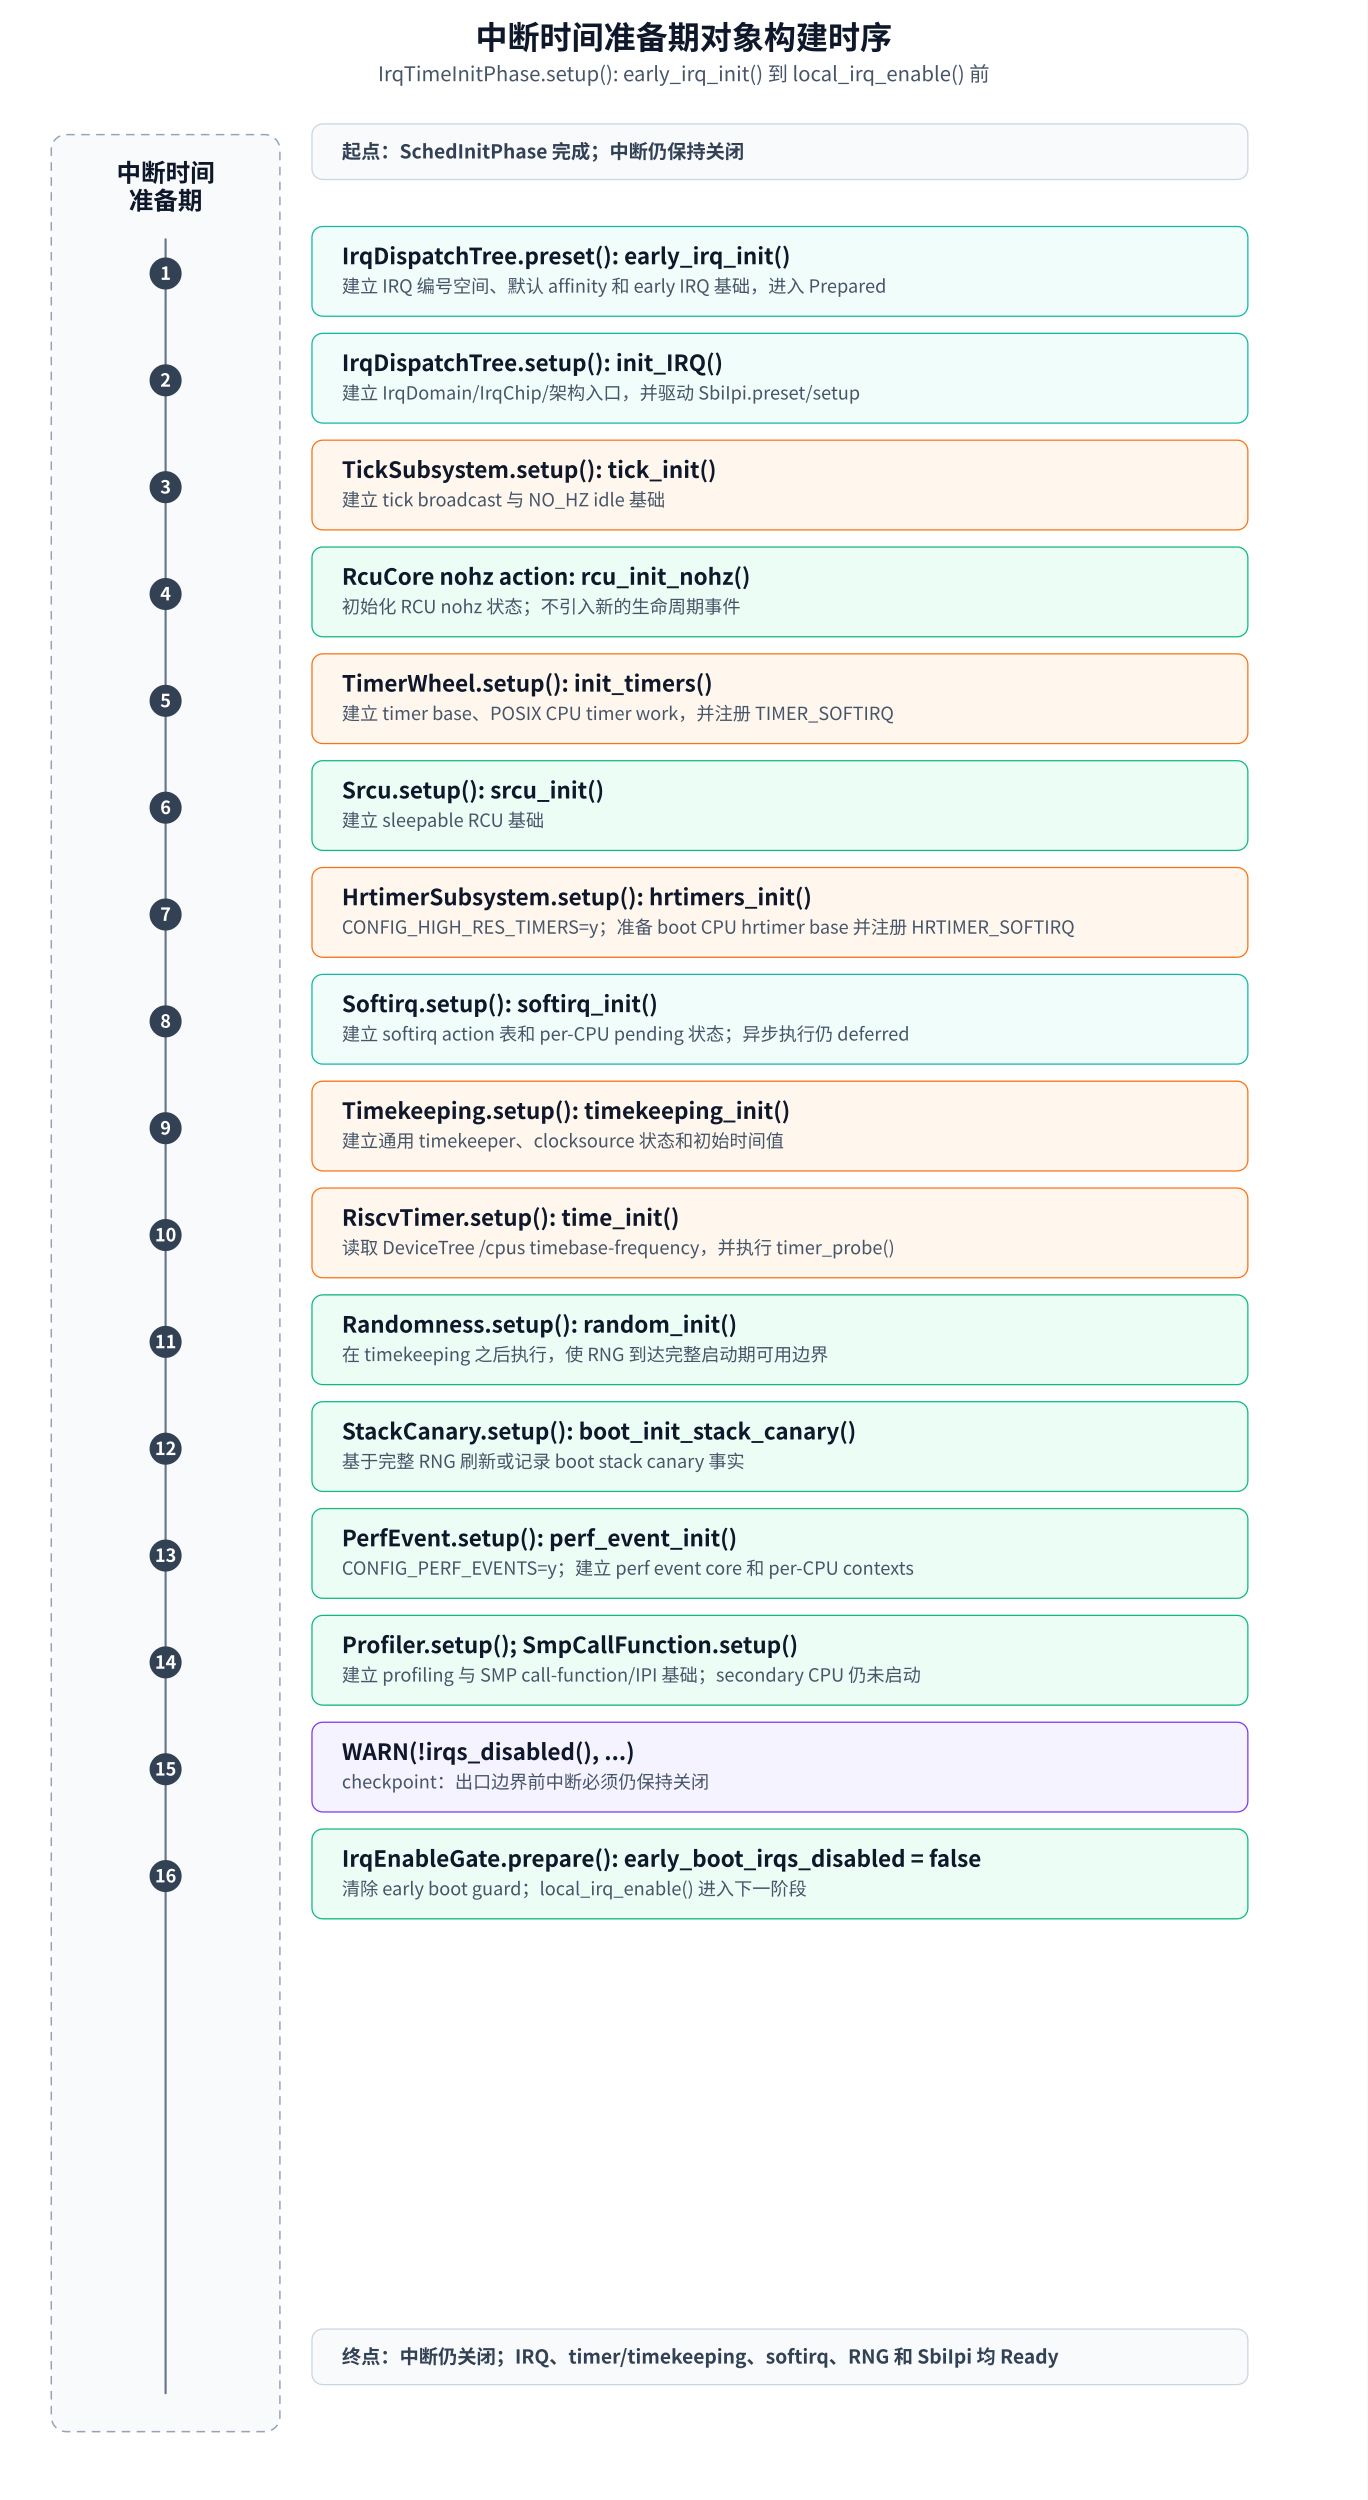
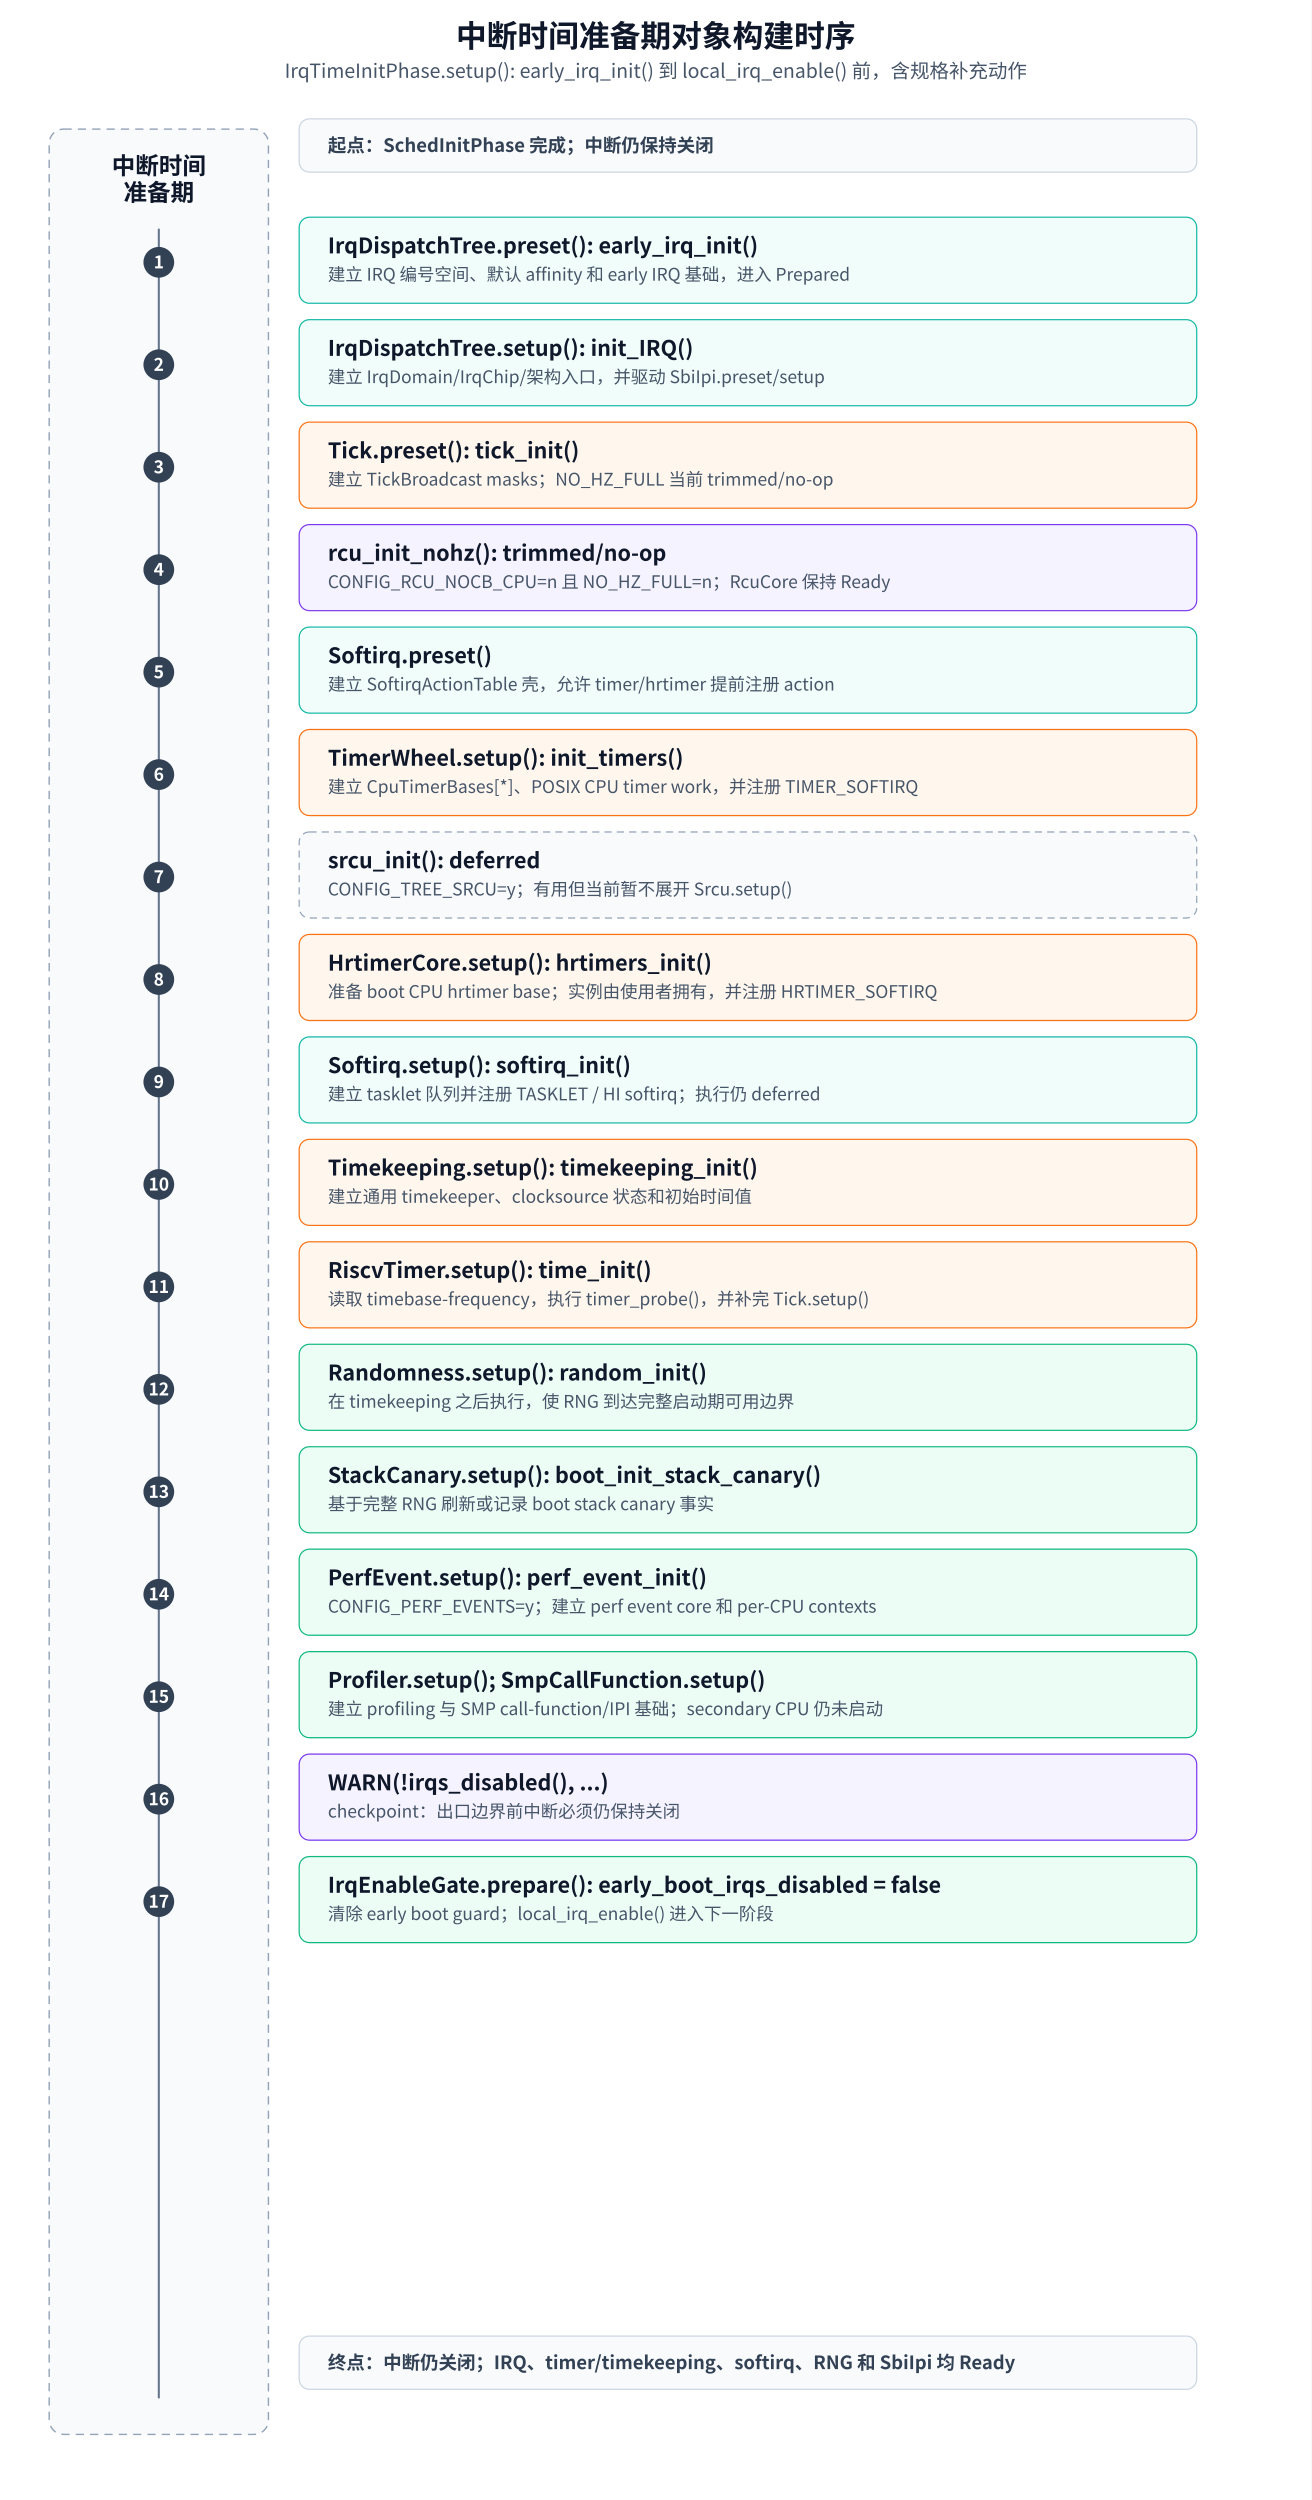
- <svg xmlns="http://www.w3.org/2000/svg" width="1280" height="2340" viewBox="0 0 1280 2340" role="img" aria-labelledby="title desc">
+ <svg xmlns="http://www.w3.org/2000/svg" width="1280" height="2440" viewBox="0 0 1280 2440" role="img" aria-labelledby="title desc">
  <defs>
    <style>
      text { font-family: "Microsoft YaHei", "Noto Sans CJK SC", "Source Han Sans SC", Arial, sans-serif; fill: #0f172a; }
      .title { font-size: 30px; font-weight: 600; }
      .subtitle { font-size: 19px; fill: #475569; }
      .lane { fill: #f8fafc; stroke: #94a3b8; stroke-width: 1.4; stroke-dasharray: 8 6; }
      .box { fill: #ffffff; stroke: #334155; stroke-width: 1.2; }
      .stage { fill: #f8fafc; stroke: #cbd5e1; stroke-width: 1.2; }
      .formal { fill: #ecfdf5; stroke: #10b981; }
      .irq { fill: #f0fdfa; stroke: #14b8a6; }
      .time { fill: #fff7ed; stroke: #f97316; }
      .checkpoint { fill: #f5f3ff; stroke: #7c3aed; }
+       .deferred { fill: #f8fafc; stroke: #94a3b8; stroke-dasharray: 7 5; }
      .obj { font-size: 23px; font-weight: 600; dominant-baseline: middle; }
      .line1 { font-size: 21px; font-weight: 600; dominant-baseline: middle; }
      .line2 { font-size: 17px; fill: #475569; dominant-baseline: middle; }
      .boundary { font-size: 18px; font-weight: 600; fill: #334155; dominant-baseline: middle; }
      .num { font-size: 17px; font-weight: 600; fill: #ffffff; text-anchor: middle; dominant-baseline: middle; }
      .timeline { stroke: #64748b; stroke-width: 2; stroke-linecap: round; }
      .dot { fill: #334155; }
    </style>
  </defs>
-   <rect x="0" y="0" width="1280" height="2340" fill="#ffffff" />
+   <rect x="0" y="0" width="1280" height="2440" fill="#ffffff" />
  <text x="640" y="46" text-anchor="middle" class="title">中断时间准备期对象构建时序</text>
-   <text x="640" y="76" text-anchor="middle" class="subtitle">IrqTimeInitPhase.setup(): early_irq_init() 到 local_irq_enable() 前</text>
-   <rect x="48" y="126" width="214" height="2150" rx="14" class="lane" />
+   <text x="640" y="76" text-anchor="middle" class="subtitle">IrqTimeInitPhase.setup(): early_irq_init() 到 local_irq_enable() 前，含规格补充动作</text>
+   <rect x="48" y="126" width="214" height="2250" rx="14" class="lane" />
  <text x="155" y="162" text-anchor="middle" class="obj">中断时间</text>
  <text x="155" y="188" text-anchor="middle" class="obj">准备期</text>
-   <line x1="155" y1="224" x2="155" y2="2240" class="timeline" />
+   <line x1="155" y1="224" x2="155" y2="2340" class="timeline" />
  <rect x="292" y="116" width="876" height="52" rx="10" class="stage" />
  <text x="320" y="142" class="boundary">起点：SchedInitPhase 完成；中断仍保持关闭</text>
  <g transform="translate(0 -48)">
    <g transform="translate(0 56)">
      <circle cx="155" cy="248" r="15" class="dot" />
      <text x="155" y="248" class="num">1</text>
      <rect x="292" y="204" width="876" height="84" rx="10" class="box irq" />
      <text x="320" y="232" class="line1">IrqDispatchTree.preset(): early_irq_init()</text>
      <text x="320" y="260" class="line2">建立 IRQ 编号空间、默认 affinity 和 early IRQ 基础，进入 Prepared</text>
    </g>
    <g transform="translate(0 156)">
      <circle cx="155" cy="248" r="15" class="dot" />
      <text x="155" y="248" class="num">2</text>
      <rect x="292" y="204" width="876" height="84" rx="10" class="box irq" />
      <text x="320" y="232" class="line1">IrqDispatchTree.setup(): init_IRQ()</text>
      <text x="320" y="260" class="line2">建立 IrqDomain/IrqChip/架构入口，并驱动 SbiIpi.preset/setup</text>
    </g>
    <g transform="translate(0 256)">
      <circle cx="155" cy="248" r="15" class="dot" />
      <text x="155" y="248" class="num">3</text>
      <rect x="292" y="204" width="876" height="84" rx="10" class="box time" />
-       <text x="320" y="232" class="line1">TickSubsystem.setup(): tick_init()</text>
-       <text x="320" y="260" class="line2">建立 tick broadcast 与 NO_HZ idle 基础</text>
+       <text x="320" y="232" class="line1">Tick.preset(): tick_init()</text>
+       <text x="320" y="260" class="line2">建立 TickBroadcast masks；NO_HZ_FULL 当前 trimmed/no-op</text>
    </g>
    <g transform="translate(0 356)">
      <circle cx="155" cy="248" r="15" class="dot" />
      <text x="155" y="248" class="num">4</text>
-       <rect x="292" y="204" width="876" height="84" rx="10" class="box formal" />
-       <text x="320" y="232" class="line1">RcuCore nohz action: rcu_init_nohz()</text>
-       <text x="320" y="260" class="line2">初始化 RCU nohz 状态；不引入新的生命周期事件</text>
+       <rect x="292" y="204" width="876" height="84" rx="10" class="box checkpoint" />
+       <text x="320" y="232" class="line1">rcu_init_nohz(): trimmed/no-op</text>
+       <text x="320" y="260" class="line2">CONFIG_RCU_NOCB_CPU=n 且 NO_HZ_FULL=n；RcuCore 保持 Ready</text>
    </g>
    <g transform="translate(0 456)">
      <circle cx="155" cy="248" r="15" class="dot" />
      <text x="155" y="248" class="num">5</text>
-       <rect x="292" y="204" width="876" height="84" rx="10" class="box time" />
-       <text x="320" y="232" class="line1">TimerWheel.setup(): init_timers()</text>
-       <text x="320" y="260" class="line2">建立 timer base、POSIX CPU timer work，并注册 TIMER_SOFTIRQ</text>
+       <rect x="292" y="204" width="876" height="84" rx="10" class="box irq" />
+       <text x="320" y="232" class="line1">Softirq.preset()</text>
+       <text x="320" y="260" class="line2">建立 SoftirqActionTable 壳，允许 timer/hrtimer 提前注册 action</text>
    </g>
    <g transform="translate(0 556)">
      <circle cx="155" cy="248" r="15" class="dot" />
      <text x="155" y="248" class="num">6</text>
-       <rect x="292" y="204" width="876" height="84" rx="10" class="box formal" />
-       <text x="320" y="232" class="line1">Srcu.setup(): srcu_init()</text>
-       <text x="320" y="260" class="line2">建立 sleepable RCU 基础</text>
+       <rect x="292" y="204" width="876" height="84" rx="10" class="box time" />
+       <text x="320" y="232" class="line1">TimerWheel.setup(): init_timers()</text>
+       <text x="320" y="260" class="line2">建立 CpuTimerBases[*]、POSIX CPU timer work，并注册 TIMER_SOFTIRQ</text>
    </g>
    <g transform="translate(0 656)">
      <circle cx="155" cy="248" r="15" class="dot" />
      <text x="155" y="248" class="num">7</text>
-       <rect x="292" y="204" width="876" height="84" rx="10" class="box time" />
-       <text x="320" y="232" class="line1">HrtimerSubsystem.setup(): hrtimers_init()</text>
-       <text x="320" y="260" class="line2">CONFIG_HIGH_RES_TIMERS=y；准备 boot CPU hrtimer base 并注册 HRTIMER_SOFTIRQ</text>
+       <rect x="292" y="204" width="876" height="84" rx="10" class="box deferred" />
+       <text x="320" y="232" class="line1">srcu_init(): deferred</text>
+       <text x="320" y="260" class="line2">CONFIG_TREE_SRCU=y；有用但当前暂不展开 Srcu.setup()</text>
    </g>
    <g transform="translate(0 756)">
      <circle cx="155" cy="248" r="15" class="dot" />
      <text x="155" y="248" class="num">8</text>
-       <rect x="292" y="204" width="876" height="84" rx="10" class="box irq" />
-       <text x="320" y="232" class="line1">Softirq.setup(): softirq_init()</text>
-       <text x="320" y="260" class="line2">建立 softirq action 表和 per-CPU pending 状态；异步执行仍 deferred</text>
+       <rect x="292" y="204" width="876" height="84" rx="10" class="box time" />
+       <text x="320" y="232" class="line1">HrtimerCore.setup(): hrtimers_init()</text>
+       <text x="320" y="260" class="line2">准备 boot CPU hrtimer base；实例由使用者拥有，并注册 HRTIMER_SOFTIRQ</text>
    </g>
    <g transform="translate(0 856)">
      <circle cx="155" cy="248" r="15" class="dot" />
      <text x="155" y="248" class="num">9</text>
-       <rect x="292" y="204" width="876" height="84" rx="10" class="box time" />
-       <text x="320" y="232" class="line1">Timekeeping.setup(): timekeeping_init()</text>
-       <text x="320" y="260" class="line2">建立通用 timekeeper、clocksource 状态和初始时间值</text>
+       <rect x="292" y="204" width="876" height="84" rx="10" class="box irq" />
+       <text x="320" y="232" class="line1">Softirq.setup(): softirq_init()</text>
+       <text x="320" y="260" class="line2">建立 tasklet 队列并注册 TASKLET / HI softirq；执行仍 deferred</text>
    </g>
    <g transform="translate(0 956)">
      <circle cx="155" cy="248" r="15" class="dot" />
      <text x="155" y="248" class="num">10</text>
      <rect x="292" y="204" width="876" height="84" rx="10" class="box time" />
-       <text x="320" y="232" class="line1">RiscvTimer.setup(): time_init()</text>
-       <text x="320" y="260" class="line2">读取 DeviceTree /cpus timebase-frequency，并执行 timer_probe()</text>
+       <text x="320" y="232" class="line1">Timekeeping.setup(): timekeeping_init()</text>
+       <text x="320" y="260" class="line2">建立通用 timekeeper、clocksource 状态和初始时间值</text>
    </g>
    <g transform="translate(0 1056)">
      <circle cx="155" cy="248" r="15" class="dot" />
      <text x="155" y="248" class="num">11</text>
-       <rect x="292" y="204" width="876" height="84" rx="10" class="box formal" />
-       <text x="320" y="232" class="line1">Randomness.setup(): random_init()</text>
-       <text x="320" y="260" class="line2">在 timekeeping 之后执行，使 RNG 到达完整启动期可用边界</text>
+       <rect x="292" y="204" width="876" height="84" rx="10" class="box time" />
+       <text x="320" y="232" class="line1">RiscvTimer.setup(): time_init()</text>
+       <text x="320" y="260" class="line2">读取 timebase-frequency，执行 timer_probe()，并补完 Tick.setup()</text>
    </g>
    <g transform="translate(0 1156)">
      <circle cx="155" cy="248" r="15" class="dot" />
      <text x="155" y="248" class="num">12</text>
      <rect x="292" y="204" width="876" height="84" rx="10" class="box formal" />
-       <text x="320" y="232" class="line1">StackCanary.setup(): boot_init_stack_canary()</text>
-       <text x="320" y="260" class="line2">基于完整 RNG 刷新或记录 boot stack canary 事实</text>
+       <text x="320" y="232" class="line1">Randomness.setup(): random_init()</text>
+       <text x="320" y="260" class="line2">在 timekeeping 之后执行，使 RNG 到达完整启动期可用边界</text>
    </g>
    <g transform="translate(0 1256)">
      <circle cx="155" cy="248" r="15" class="dot" />
      <text x="155" y="248" class="num">13</text>
      <rect x="292" y="204" width="876" height="84" rx="10" class="box formal" />
-       <text x="320" y="232" class="line1">PerfEvent.setup(): perf_event_init()</text>
-       <text x="320" y="260" class="line2">CONFIG_PERF_EVENTS=y；建立 perf event core 和 per-CPU contexts</text>
+       <text x="320" y="232" class="line1">StackCanary.setup(): boot_init_stack_canary()</text>
+       <text x="320" y="260" class="line2">基于完整 RNG 刷新或记录 boot stack canary 事实</text>
    </g>
    <g transform="translate(0 1356)">
      <circle cx="155" cy="248" r="15" class="dot" />
      <text x="155" y="248" class="num">14</text>
      <rect x="292" y="204" width="876" height="84" rx="10" class="box formal" />
-       <text x="320" y="232" class="line1">Profiler.setup(); SmpCallFunction.setup()</text>
-       <text x="320" y="260" class="line2">建立 profiling 与 SMP call-function/IPI 基础；secondary CPU 仍未启动</text>
+       <text x="320" y="232" class="line1">PerfEvent.setup(): perf_event_init()</text>
+       <text x="320" y="260" class="line2">CONFIG_PERF_EVENTS=y；建立 perf event core 和 per-CPU contexts</text>
    </g>
    <g transform="translate(0 1456)">
      <circle cx="155" cy="248" r="15" class="dot" />
      <text x="155" y="248" class="num">15</text>
+       <rect x="292" y="204" width="876" height="84" rx="10" class="box formal" />
+       <text x="320" y="232" class="line1">Profiler.setup(); SmpCallFunction.setup()</text>
+       <text x="320" y="260" class="line2">建立 profiling 与 SMP call-function/IPI 基础；secondary CPU 仍未启动</text>
+     </g>
+     <g transform="translate(0 1556)">
+       <circle cx="155" cy="248" r="15" class="dot" />
+       <text x="155" y="248" class="num">16</text>
      <rect x="292" y="204" width="876" height="84" rx="10" class="box checkpoint" />
      <text x="320" y="232" class="line1">WARN(!irqs_disabled(), ...)</text>
      <text x="320" y="260" class="line2">checkpoint：出口边界前中断必须仍保持关闭</text>
    </g>
-     <g transform="translate(0 1556)">
+     <g transform="translate(0 1656)">
      <circle cx="155" cy="248" r="15" class="dot" />
-       <text x="155" y="248" class="num">16</text>
+       <text x="155" y="248" class="num">17</text>
      <rect x="292" y="204" width="876" height="84" rx="10" class="box formal" />
      <text x="320" y="232" class="line1">IrqEnableGate.prepare(): early_boot_irqs_disabled = false</text>
      <text x="320" y="260" class="line2">清除 early boot guard；local_irq_enable() 进入下一阶段</text>
    </g>
  </g>
-   <rect x="292" y="2180" width="876" height="52" rx="10" class="stage" />
-   <text x="320" y="2206" class="boundary">终点：中断仍关闭；IRQ、timer/timekeeping、softirq、RNG 和 SbiIpi 均 Ready</text>
+   <rect x="292" y="2280" width="876" height="52" rx="10" class="stage" />
+   <text x="320" y="2306" class="boundary">终点：中断仍关闭；IRQ、timer/timekeeping、softirq、RNG 和 SbiIpi 均 Ready</text>
</svg>
